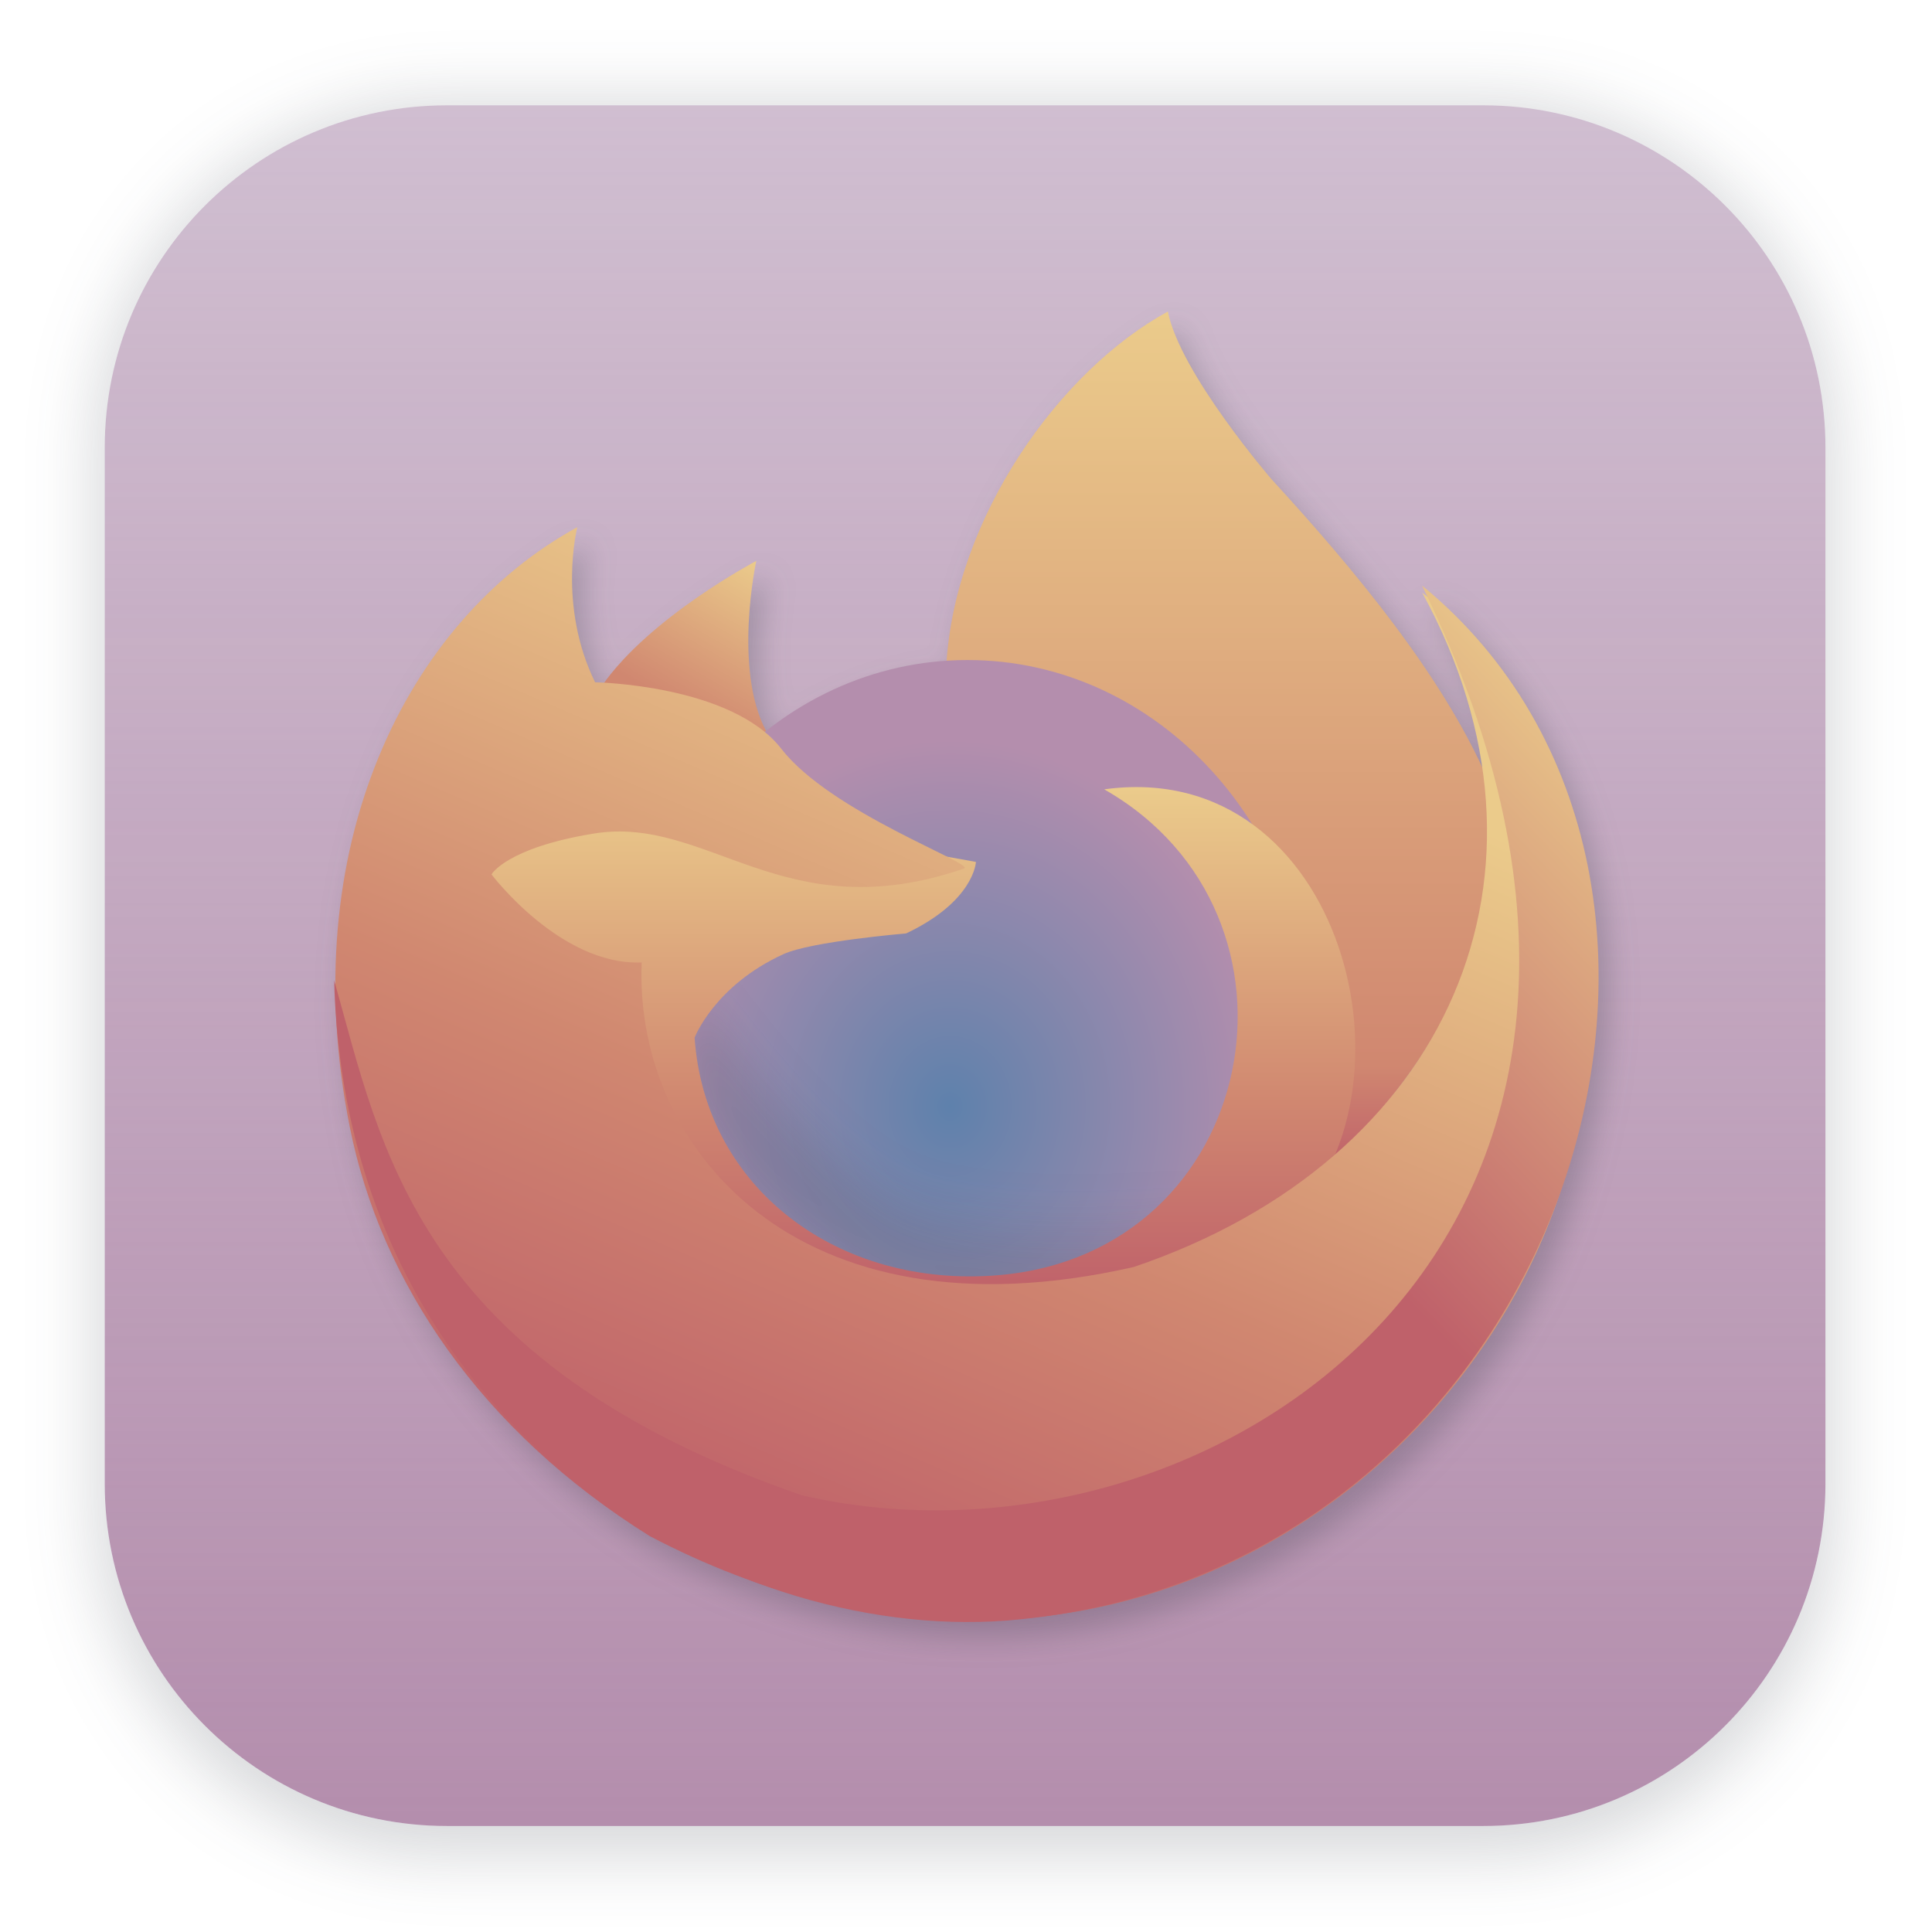
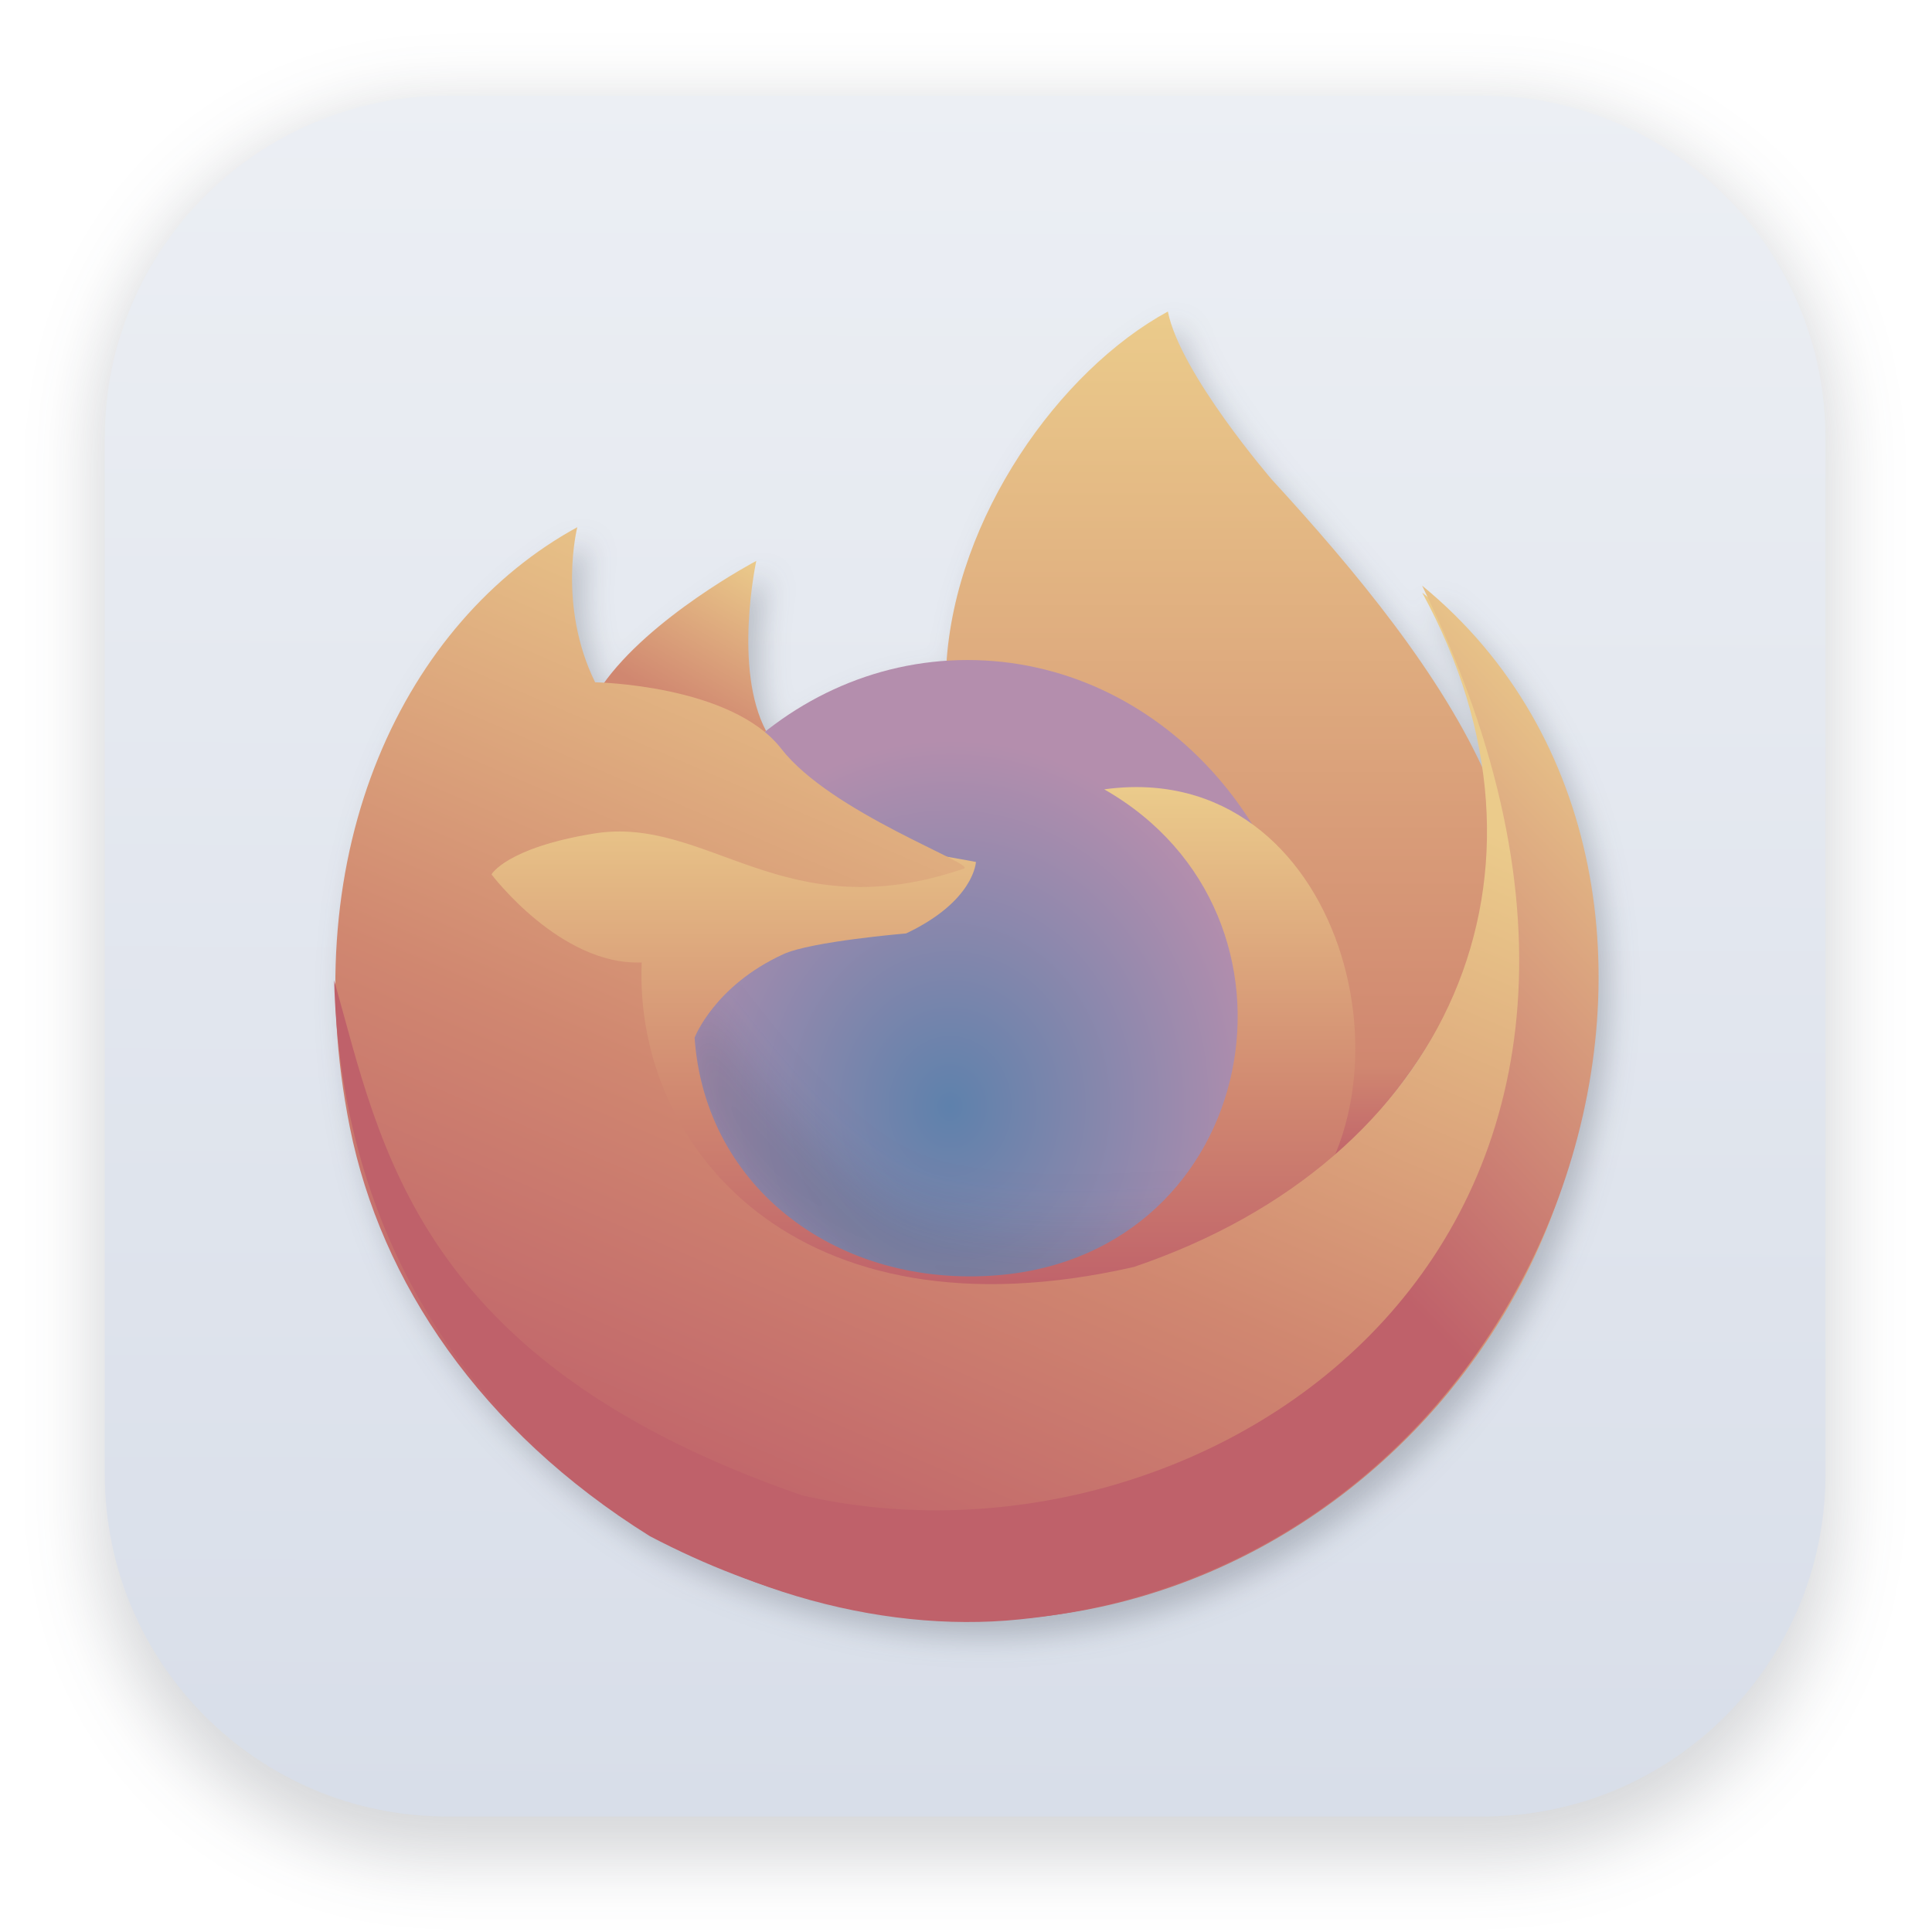
- <svg xmlns="http://www.w3.org/2000/svg" width="64" height="64" version="1.1" viewBox="0 0 16.933 16.933">
-   <defs>
+ <svg xmlns="http://www.w3.org/2000/svg" width="64" height="64" version="1.1" viewBox="0 0 16.933 16.933" id="svg103" xml:space="preserve">
+   <defs id="defs59">
    <radialGradient id="radialGradient19316" cx="26.376" cy="-16.036" r="4.699" gradientTransform="matrix(.93064 .01152 -.013189 1.0655 -36.597 2.0295)" gradientUnits="userSpaceOnUse">
-       <stop stop-color="#5e81ac" offset="0" />
-       <stop stop-color="#b48ead" offset="1" />
+       <stop stop-color="#5e81ac" offset="0" id="stop2" />
+       <stop stop-color="#b48ead" offset="1" id="stop4" />
    </radialGradient>
-     <filter id="filter21906" x="-.116" y="-.273" width="1.233" height="1.545" color-interpolation-filters="sRGB">
-       <feGaussianBlur stdDeviation="0.372" />
+     <filter id="filter21906" x="-0.116" y="-0.273" width="1.233" height="1.545" color-interpolation-filters="sRGB">
+       <feGaussianBlur stdDeviation="0.372" id="feGaussianBlur7" />
    </filter>
    <linearGradient id="linearGradient21964" x1="-12.281" x2="-11.751" y1="-16.241" y2="-12.378" gradientUnits="userSpaceOnUse">
-       <stop stop-color="#2e3440" offset="0" />
-       <stop stop-color="#2e3440" offset="1" />
+       <stop stop-color="#2e3440" offset="0" id="stop10" />
+       <stop stop-color="#2e3440" offset="1" id="stop12" />
    </linearGradient>
    <linearGradient id="linearGradient22615" x1="-8.818" x2="-8.818" y1="-25.649" y2="-13.994" gradientTransform="translate(-.047299 .047299)" gradientUnits="userSpaceOnUse">
-       <stop stop-color="#ebcb8b" offset="0" />
-       <stop stop-color="#d08770" offset=".883" />
-       <stop stop-color="#bf616a" offset="1" />
+       <stop stop-color="#ebcb8b" offset="0" id="stop15" />
+       <stop stop-color="#d08770" offset=".883" id="stop17" />
+       <stop stop-color="#bf616a" offset="1" id="stop19" />
    </linearGradient>
    <linearGradient id="linearGradient23225" x1="-15.014" x2="-15.014" y1="-19.093" y2="-12.175" gradientTransform="translate(.047299)" gradientUnits="userSpaceOnUse">
-       <stop stop-color="#ebcb8b" offset="0" />
-       <stop stop-color="#d08770" offset=".619" />
-       <stop stop-color="#bf616a" offset="1" />
+       <stop stop-color="#ebcb8b" offset="0" id="stop22" />
+       <stop stop-color="#d08770" offset=".619" id="stop24" />
+       <stop stop-color="#bf616a" offset="1" id="stop26" />
    </linearGradient>
    <linearGradient id="linearGradient23601" x1="-13.294" x2="-18.47" y1="-22.432" y2="-10.43" gradientTransform="translate(-.094598 .094598)" gradientUnits="userSpaceOnUse">
-       <stop stop-color="#ebcb8b" offset="0" />
-       <stop stop-color="#d08770" offset=".574" />
-       <stop stop-color="#bf616a" offset="1" />
+       <stop stop-color="#ebcb8b" offset="0" id="stop29" />
+       <stop stop-color="#d08770" offset=".574" id="stop31" />
+       <stop stop-color="#bf616a" offset="1" id="stop33" />
    </linearGradient>
    <linearGradient id="linearGradient25781" x1="-4.432" x2="1.052" y1="-4.894" y2="-10.115" gradientTransform="translate(-3.0427 -9.1728)" gradientUnits="userSpaceOnUse">
-       <stop stop-color="#bf616a" offset="0" />
-       <stop stop-color="#dfae82" offset=".735" />
-       <stop stop-color="#ebcb8b" offset="1" />
+       <stop stop-color="#bf616a" offset="0" id="stop36" />
+       <stop stop-color="#dfae82" offset=".735" id="stop38" />
+       <stop stop-color="#ebcb8b" offset="1" id="stop40" />
    </linearGradient>
    <linearGradient id="linearGradient26477" x1="-14.483" x2="-15.613" y1="-22.341" y2="-20.384" gradientTransform="translate(0 .1419)" gradientUnits="userSpaceOnUse">
-       <stop stop-color="#ebcb8b" offset="0" />
-       <stop stop-color="#d08770" offset="1" />
+       <stop stop-color="#ebcb8b" offset="0" id="stop43" />
+       <stop stop-color="#d08770" offset="1" id="stop45" />
    </linearGradient>
-     <filter id="filter1178" x="-.048" y="-.048" width="1.096" height="1.096" color-interpolation-filters="sRGB">
-       <feGaussianBlur stdDeviation="0.307" />
+     <filter id="filter1178" x="-0.048" y="-0.048" width="1.096" height="1.096" color-interpolation-filters="sRGB">
+       <feGaussianBlur stdDeviation="0.307" id="feGaussianBlur48" />
    </filter>
-     <linearGradient id="linearGradient1340" x1="8.664" x2="8.664" y1="15.931" y2=".794" gradientTransform="translate(-.0076499 -.0030174)" gradientUnits="userSpaceOnUse">
-       <stop stop-color="#b48ead" offset="0" />
-       <stop stop-color="#b48ead" stop-opacity=".5" offset="1" />
+     <linearGradient id="linearGradient1340" x1="8.664" x2="8.664" y1="15.931" y2=".794" gradientTransform="translate(-0.0076499,-0.0030174)" gradientUnits="userSpaceOnUse">
+       <stop stop-color="#b48ead" offset="0" id="stop51" />
+       <stop stop-color="#b48ead" stop-opacity=".5" offset="1" id="stop53" />
    </linearGradient>
-     <filter id="filter937" x="-.027" y="-.027" width="1.055" height="1.053" color-interpolation-filters="sRGB">
-       <feGaussianBlur stdDeviation="0.198" />
+     <filter id="filter937" x="-0.027" y="-0.027" width="1.055" height="1.053" color-interpolation-filters="sRGB">
+       <feGaussianBlur stdDeviation="0.198" id="feGaussianBlur56" />
    </filter>
+     <filter id="filter1178-3" x="-0.048" y="-0.048" width="1.096" height="1.096" color-interpolation-filters="sRGB">
+       <feGaussianBlur stdDeviation="0.307" id="feGaussianBlur3220" />
+     </filter>
+     <linearGradient id="linearGradient1340-5" x1="8.355" x2="8.4" y1="16.007" y2=".794" gradientUnits="userSpaceOnUse">
+       <stop stop-color="#d8dee9" offset="0" id="stop3223" />
+       <stop stop-color="#eceff4" offset="1" id="stop3225" />
+     </linearGradient>
  </defs>
-   <g stroke-linecap="round" stroke-linejoin="round">
-     <rect transform="matrix(.99138 0 0 1 .065339 -.0030172)" x=".794" y=".905" width="15.346" height="15.346" rx="3.053" ry="3.053" fill="#2e3440" filter="url(#filter1178)" opacity=".2" stroke-width="1.249" style="mix-blend-mode:normal" />
-     <rect x=".918" y=".923" width="15.081" height="15.081" rx="3" ry="3" fill="#eceff4" stroke-width="1.227" />
-     <rect x=".918" y=".923" width="15.081" height="15.081" rx="3" ry="3" fill="url(#linearGradient1340)" stroke-width="1.227" />
-     <rect x=".005" y=".003" width="16.924" height="16.927" fill="none" opacity=".15" stroke-width="1.052" />
+   <g stroke-linecap="round" stroke-linejoin="round" id="g3236" transform="translate(-0.00764989,-0.08635898)">
+     <rect transform="matrix(0.99138,0,0,1,0.072989,2.5202e-7)" x="0.794" y="1.017" width="15.346" height="15.346" rx="3.053" ry="3.053" fill="#2e3440" filter="url(#filter1178)" opacity="0.2" stroke-width="1.249" style="mix-blend-mode:normal;filter:url(#filter1178-3)" id="rect3230" />
+     <rect x="0.926" y="0.926" width="15.081" height="15.081" rx="3" ry="3" fill="url(#linearGradient1340)" stroke-width="1.227" id="rect3232" style="fill:url(#linearGradient1340-5)" />
+     <rect x="0.012" y="0.006" width="16.924" height="16.927" fill="none" opacity="0.15" stroke-width="1.052" id="rect3234" />
  </g>
-   <g transform="matrix(.6421 0 0 .6421 16.023 19.312)" fill="#2e3440" filter="url(#filter937)" opacity=".25" style="mix-blend-mode:normal">
-     <path d="m-16.589-20.495c0.649-0.936 2.106-1.704 2.106-1.704s-0.319 1.469 0.134 2.322c-0.131 0.11-0.864-0.21-1.02-0.249-0.432-0.108-0.958-0.063-1.22-0.37z" />
-     <path d="m-11.889-20.779c0.12-2.014 1.542-4.016 3.024-4.824 0.165 0.842 1.419 2.294 1.419 2.294 1.144 1.246 2.326 2.673 2.936 4.069 0.428 2.544-1.338 4.569-2.211 5.299 0.749-1.599 0.052-3.853-1.102-4.657-0.233-0.15-0.881-2.164-4.066-2.181" />
-     <ellipse cx="-11.6" cy="-15.725" rx="4.699" ry="5.121" />
-     <path transform="matrix(.91727 .40409 -.29218 .70701 -5.6795 1.3281)" d="m-15.361-15.751s2.185 1.771 3.493 1.791c1.391 0.021 3.771-1.791 3.771-1.791 0.879 0.593-0.732 2.379-1.73 2.898-1.214 0.632-2.943 0.439-4.097-0.299-0.834-0.534-2.036-1.81-1.438-2.599z" filter="url(#filter21906)" opacity=".15" style="mix-blend-mode:normal" />
-     <path d="m-9.733-19.081c3.27-0.45 4.42 4.167 2.482 5.964-4.104 2.206-9.91 0.908-10.915-3.467-0.124-0.618-0.211-1.517 0.228-1.955 0.6-0.6 5.607 0.292 6.453 0.449 0 0-0.02 0.534-0.953 0.976 0 0-1.294 0.108-1.675 0.283-0.944 0.432-1.212 1.14-1.212 1.14 0.142 2.067 1.972 3.423 4.143 3.242 3.574-0.298 4.458-4.912 1.45-6.631z" />
-     <path d="m-16.048-16.718c-1.109 0.046-2.049-1.202-2.049-1.202s0.202-0.362 1.394-0.557c1.56-0.256 2.596 1.325 5.056 0.477 0.158-0.065-1.816-0.761-2.493-1.633-0.682-0.879-2.543-0.909-2.543-0.909-0.516-1.052-0.243-2.117-0.243-2.117-2.342 1.279-3.868 4.389-3.104 8.195 0.422 2.105 1.783 4.136 4.096 5.578 6.191 3.244 11.791-0.923 12.69-5.718 1.099-4.79-2.149-7.161-2.149-7.161 2.08 3.812 0.379 7.742-3.938 9.204-4.635 1.056-6.823-1.664-6.716-4.157z" />
-     <path d="m-5.394-21.86c4.341 8.906-2.91 13.696-8.464 12.416-5.276-1.823-5.748-4.777-6.387-7.031 0.154 6.06 5.298 8.92 9.166 8.633 7.582-0.563 10.609-9.98 5.685-14.018z" />
+   <g transform="matrix(.6421 0 0 .6421 16.023 19.312)" fill="#2e3440" filter="url(#filter937)" opacity=".25" style="mix-blend-mode:normal" id="g85">
+     <path d="m-16.589-20.495c0.649-0.936 2.106-1.704 2.106-1.704s-0.319 1.469 0.134 2.322c-0.131 0.11-0.864-0.21-1.02-0.249-0.432-0.108-0.958-0.063-1.22-0.37z" id="path71" />
+     <path d="m-11.889-20.779c0.12-2.014 1.542-4.016 3.024-4.824 0.165 0.842 1.419 2.294 1.419 2.294 1.144 1.246 2.326 2.673 2.936 4.069 0.428 2.544-1.338 4.569-2.211 5.299 0.749-1.599 0.052-3.853-1.102-4.657-0.233-0.15-0.881-2.164-4.066-2.181" id="path73" />
+     <ellipse cx="-11.6" cy="-15.725" rx="4.699" ry="5.121" id="ellipse75" />
+     <path transform="matrix(.91727 .40409 -.29218 .70701 -5.6795 1.3281)" d="m-15.361-15.751s2.185 1.771 3.493 1.791c1.391 0.021 3.771-1.791 3.771-1.791 0.879 0.593-0.732 2.379-1.73 2.898-1.214 0.632-2.943 0.439-4.097-0.299-0.834-0.534-2.036-1.81-1.438-2.599z" filter="url(#filter21906)" opacity=".15" style="mix-blend-mode:normal" id="path77" />
+     <path d="m-9.733-19.081c3.27-0.45 4.42 4.167 2.482 5.964-4.104 2.206-9.91 0.908-10.915-3.467-0.124-0.618-0.211-1.517 0.228-1.955 0.6-0.6 5.607 0.292 6.453 0.449 0 0-0.02 0.534-0.953 0.976 0 0-1.294 0.108-1.675 0.283-0.944 0.432-1.212 1.14-1.212 1.14 0.142 2.067 1.972 3.423 4.143 3.242 3.574-0.298 4.458-4.912 1.45-6.631z" id="path79" />
+     <path d="m-16.048-16.718c-1.109 0.046-2.049-1.202-2.049-1.202s0.202-0.362 1.394-0.557c1.56-0.256 2.596 1.325 5.056 0.477 0.158-0.065-1.816-0.761-2.493-1.633-0.682-0.879-2.543-0.909-2.543-0.909-0.516-1.052-0.243-2.117-0.243-2.117-2.342 1.279-3.868 4.389-3.104 8.195 0.422 2.105 1.783 4.136 4.096 5.578 6.191 3.244 11.791-0.923 12.69-5.718 1.099-4.79-2.149-7.161-2.149-7.161 2.08 3.812 0.379 7.742-3.938 9.204-4.635 1.056-6.823-1.664-6.716-4.157z" id="path81" />
+     <path d="m-5.394-21.86c4.341 8.906-2.91 13.696-8.464 12.416-5.276-1.823-5.748-4.777-6.387-7.031 0.154 6.06 5.298 8.92 9.166 8.633 7.582-0.563 10.609-9.98 5.685-14.018z" id="path83" />
  </g>
-   <g transform="matrix(.6421 0 0 .6421 15.928 19.17)">
-     <path d="m-16.589-20.495c0.649-0.936 2.106-1.704 2.106-1.704s-0.319 1.469 0.134 2.322c-0.131 0.11-0.864-0.21-1.02-0.249-0.432-0.108-0.958-0.063-1.22-0.37z" fill="url(#linearGradient26477)" />
-     <path d="m-11.889-20.779c0.12-2.014 1.542-4.016 3.024-4.824 0.165 0.842 1.419 2.294 1.419 2.294 1.144 1.246 2.326 2.673 2.936 4.069 0.428 2.544-1.338 4.569-2.211 5.299 0.749-1.599 0.052-3.853-1.102-4.657-0.233-0.15-0.881-2.164-4.066-2.181" fill="url(#linearGradient22615)" />
-     <ellipse cx="-11.6" cy="-15.725" rx="4.699" ry="5.121" fill="url(#radialGradient19316)" />
-     <path transform="matrix(.91727 .40409 -.29218 .70701 -5.6795 1.3281)" d="m-15.361-15.751s2.185 1.771 3.493 1.791c1.391 0.021 3.771-1.791 3.771-1.791 0.879 0.593-0.732 2.379-1.73 2.898-1.214 0.632-2.943 0.439-4.097-0.299-0.834-0.534-2.036-1.81-1.438-2.599z" fill="url(#linearGradient21964)" filter="url(#filter21906)" opacity=".15" style="mix-blend-mode:normal" />
-     <path d="m-9.733-19.081c3.27-0.45 4.42 4.167 2.482 5.964-4.104 2.206-9.91 0.908-10.915-3.467-0.124-0.618-0.211-1.517 0.228-1.955 0.6-0.6 5.607 0.292 6.453 0.449 0 0-0.02 0.534-0.953 0.976 0 0-1.294 0.108-1.675 0.283-0.944 0.432-1.212 1.14-1.212 1.14 0.142 2.067 1.972 3.423 4.143 3.242 3.574-0.298 4.458-4.912 1.45-6.631z" fill="url(#linearGradient23225)" />
-     <path d="m-16.048-16.718c-1.109 0.046-2.049-1.202-2.049-1.202s0.202-0.362 1.394-0.557c1.56-0.256 2.596 1.325 5.056 0.477 0.158-0.065-1.816-0.761-2.493-1.633-0.682-0.879-2.543-0.909-2.543-0.909-0.516-1.052-0.243-2.117-0.243-2.117-2.342 1.279-3.868 4.389-3.104 8.195 0.422 2.105 1.783 4.136 4.096 5.578 6.191 3.244 11.791-0.923 12.69-5.718 1.099-4.79-2.149-7.161-2.149-7.161 2.08 3.812 0.379 7.742-3.938 9.204-4.635 1.056-6.823-1.664-6.716-4.157z" fill="url(#linearGradient23601)" />
-     <path d="m-5.394-21.86c4.341 8.906-2.91 13.696-8.464 12.416-5.276-1.823-5.748-4.777-6.387-7.031 0.154 6.06 5.299 9.028 9.167 8.741 7.62-0.603 10.608-10.089 5.684-14.127z" fill="url(#linearGradient25781)" />
+   <g transform="matrix(.6421 0 0 .6421 15.928 19.17)" id="g101">
+     <path d="m-16.589-20.495c0.649-0.936 2.106-1.704 2.106-1.704s-0.319 1.469 0.134 2.322c-0.131 0.11-0.864-0.21-1.02-0.249-0.432-0.108-0.958-0.063-1.22-0.37z" fill="url(#linearGradient26477)" id="path87" />
+     <path d="m-11.889-20.779c0.12-2.014 1.542-4.016 3.024-4.824 0.165 0.842 1.419 2.294 1.419 2.294 1.144 1.246 2.326 2.673 2.936 4.069 0.428 2.544-1.338 4.569-2.211 5.299 0.749-1.599 0.052-3.853-1.102-4.657-0.233-0.15-0.881-2.164-4.066-2.181" fill="url(#linearGradient22615)" id="path89" />
+     <ellipse cx="-11.6" cy="-15.725" rx="4.699" ry="5.121" fill="url(#radialGradient19316)" id="ellipse91" />
+     <path transform="matrix(.91727 .40409 -.29218 .70701 -5.6795 1.3281)" d="m-15.361-15.751s2.185 1.771 3.493 1.791c1.391 0.021 3.771-1.791 3.771-1.791 0.879 0.593-0.732 2.379-1.73 2.898-1.214 0.632-2.943 0.439-4.097-0.299-0.834-0.534-2.036-1.81-1.438-2.599z" fill="url(#linearGradient21964)" filter="url(#filter21906)" opacity=".15" style="mix-blend-mode:normal" id="path93" />
+     <path d="m-9.733-19.081c3.27-0.45 4.42 4.167 2.482 5.964-4.104 2.206-9.91 0.908-10.915-3.467-0.124-0.618-0.211-1.517 0.228-1.955 0.6-0.6 5.607 0.292 6.453 0.449 0 0-0.02 0.534-0.953 0.976 0 0-1.294 0.108-1.675 0.283-0.944 0.432-1.212 1.14-1.212 1.14 0.142 2.067 1.972 3.423 4.143 3.242 3.574-0.298 4.458-4.912 1.45-6.631z" fill="url(#linearGradient23225)" id="path95" />
+     <path d="m-16.048-16.718c-1.109 0.046-2.049-1.202-2.049-1.202s0.202-0.362 1.394-0.557c1.56-0.256 2.596 1.325 5.056 0.477 0.158-0.065-1.816-0.761-2.493-1.633-0.682-0.879-2.543-0.909-2.543-0.909-0.516-1.052-0.243-2.117-0.243-2.117-2.342 1.279-3.868 4.389-3.104 8.195 0.422 2.105 1.783 4.136 4.096 5.578 6.191 3.244 11.791-0.923 12.69-5.718 1.099-4.79-2.149-7.161-2.149-7.161 2.08 3.812 0.379 7.742-3.938 9.204-4.635 1.056-6.823-1.664-6.716-4.157z" fill="url(#linearGradient23601)" id="path97" />
+     <path d="m-5.394-21.86c4.341 8.906-2.91 13.696-8.464 12.416-5.276-1.823-5.748-4.777-6.387-7.031 0.154 6.06 5.299 9.028 9.167 8.741 7.62-0.603 10.608-10.089 5.684-14.127z" fill="url(#linearGradient25781)" id="path99" />
  </g>
</svg>
